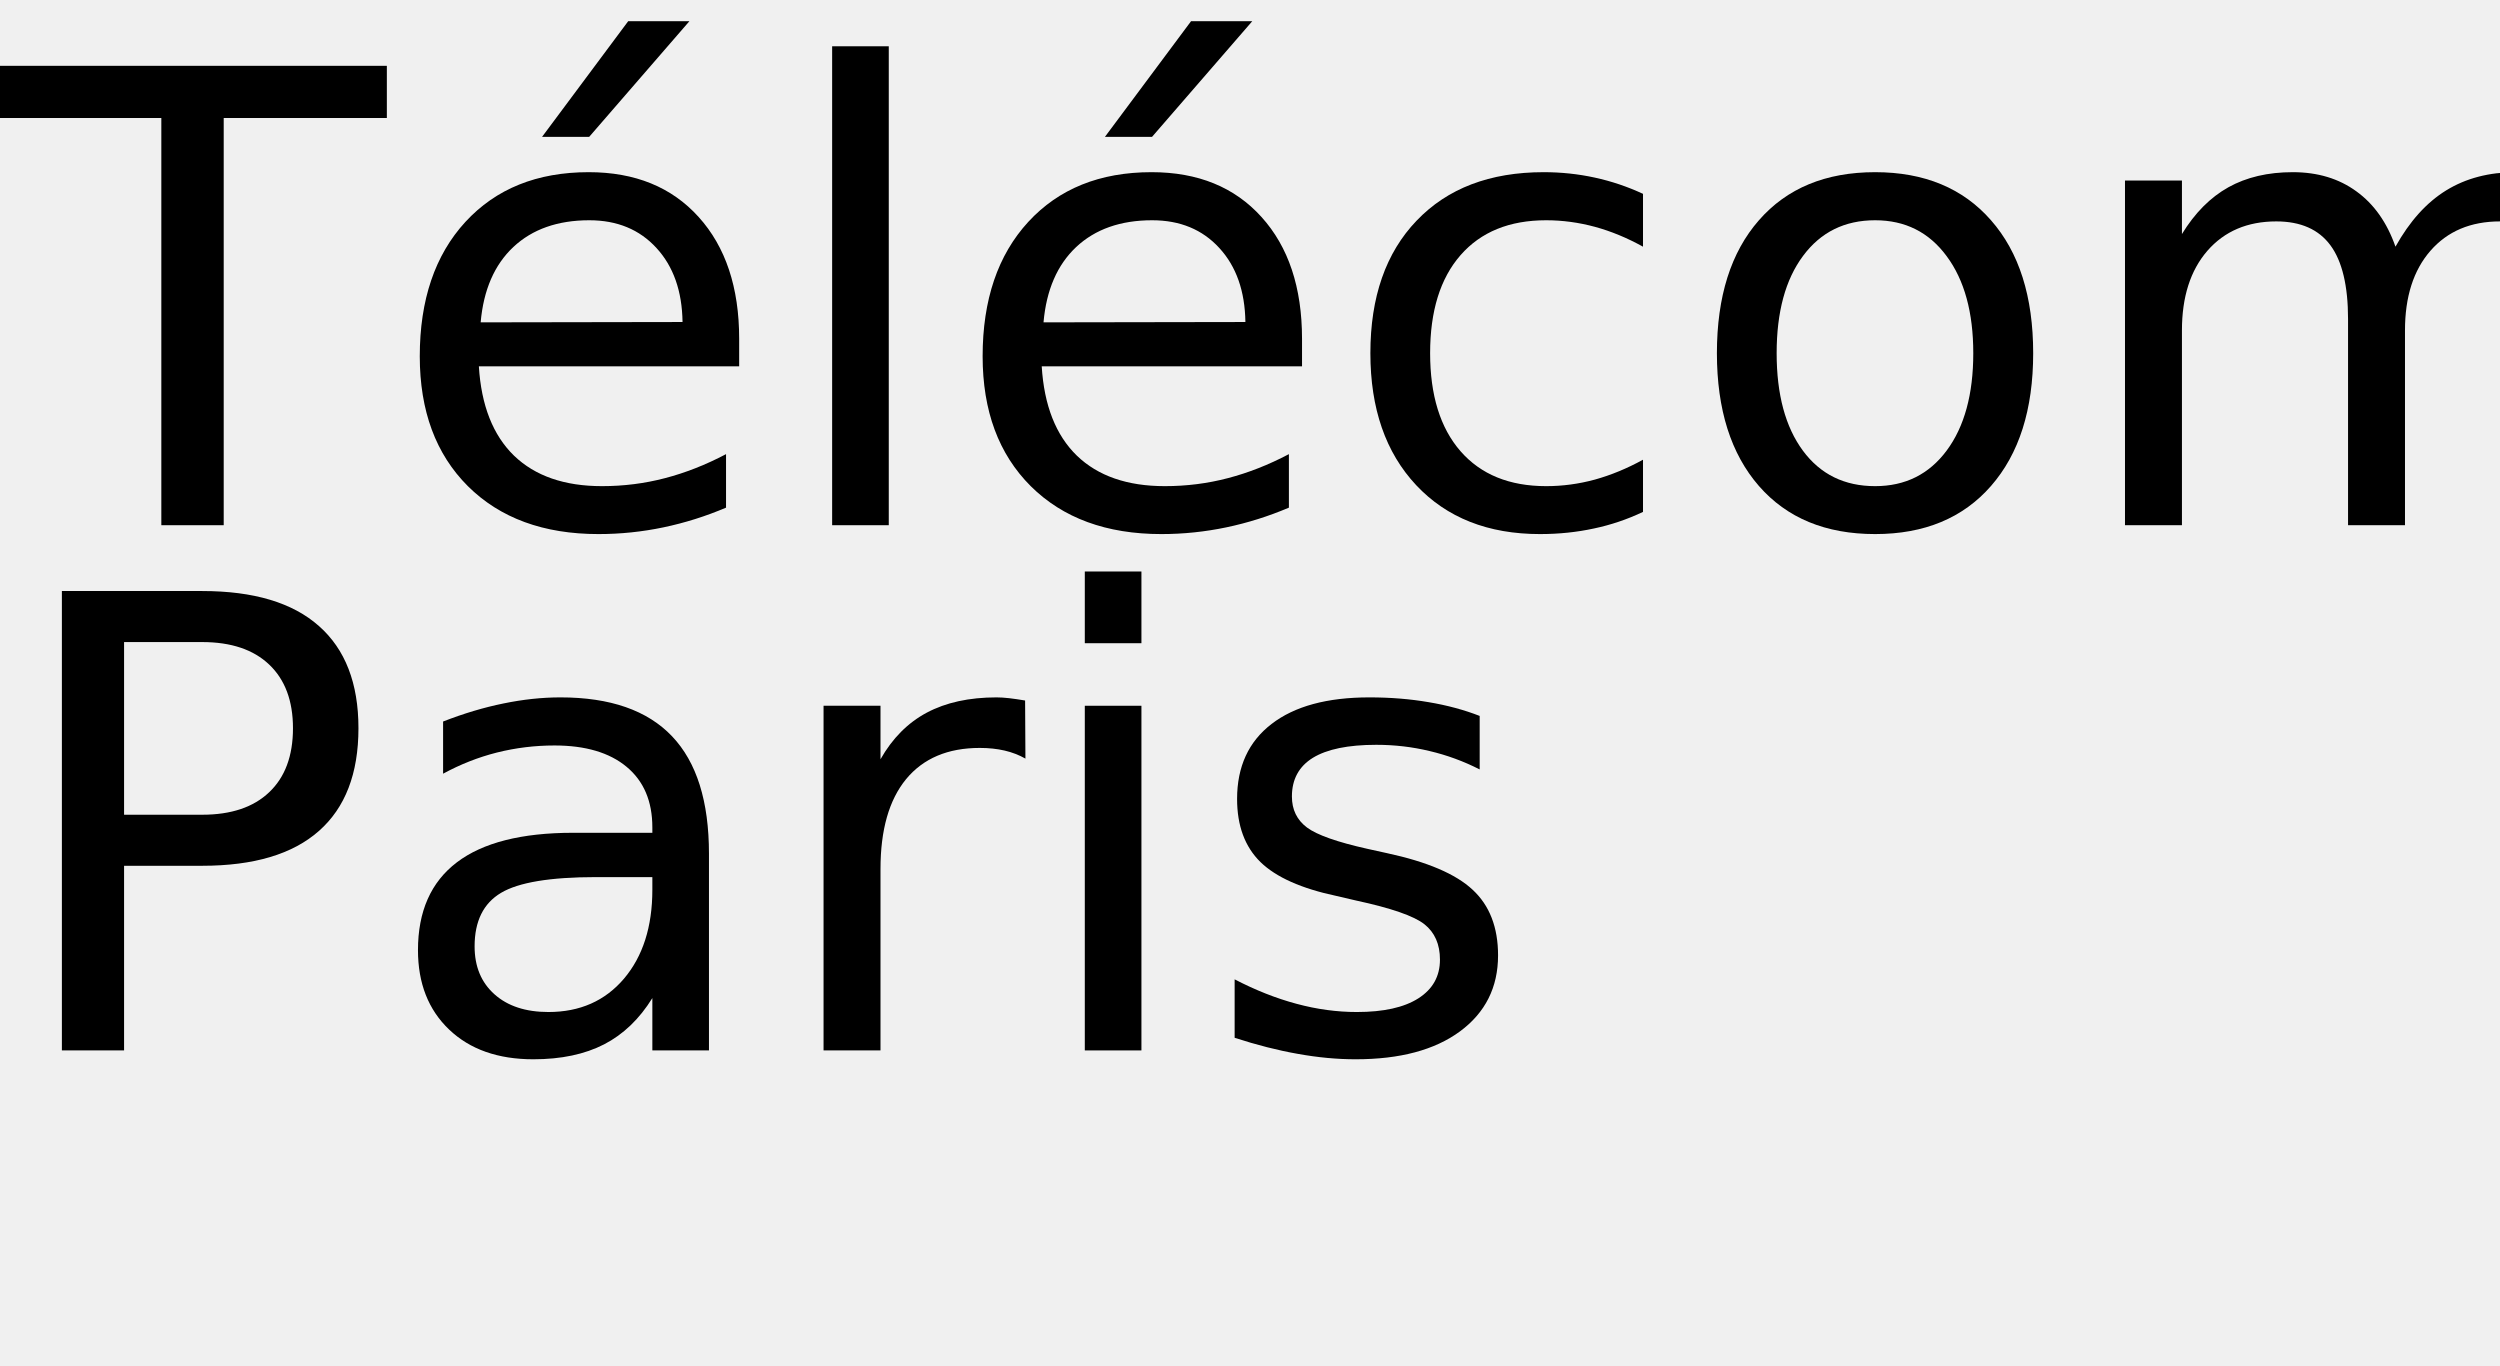
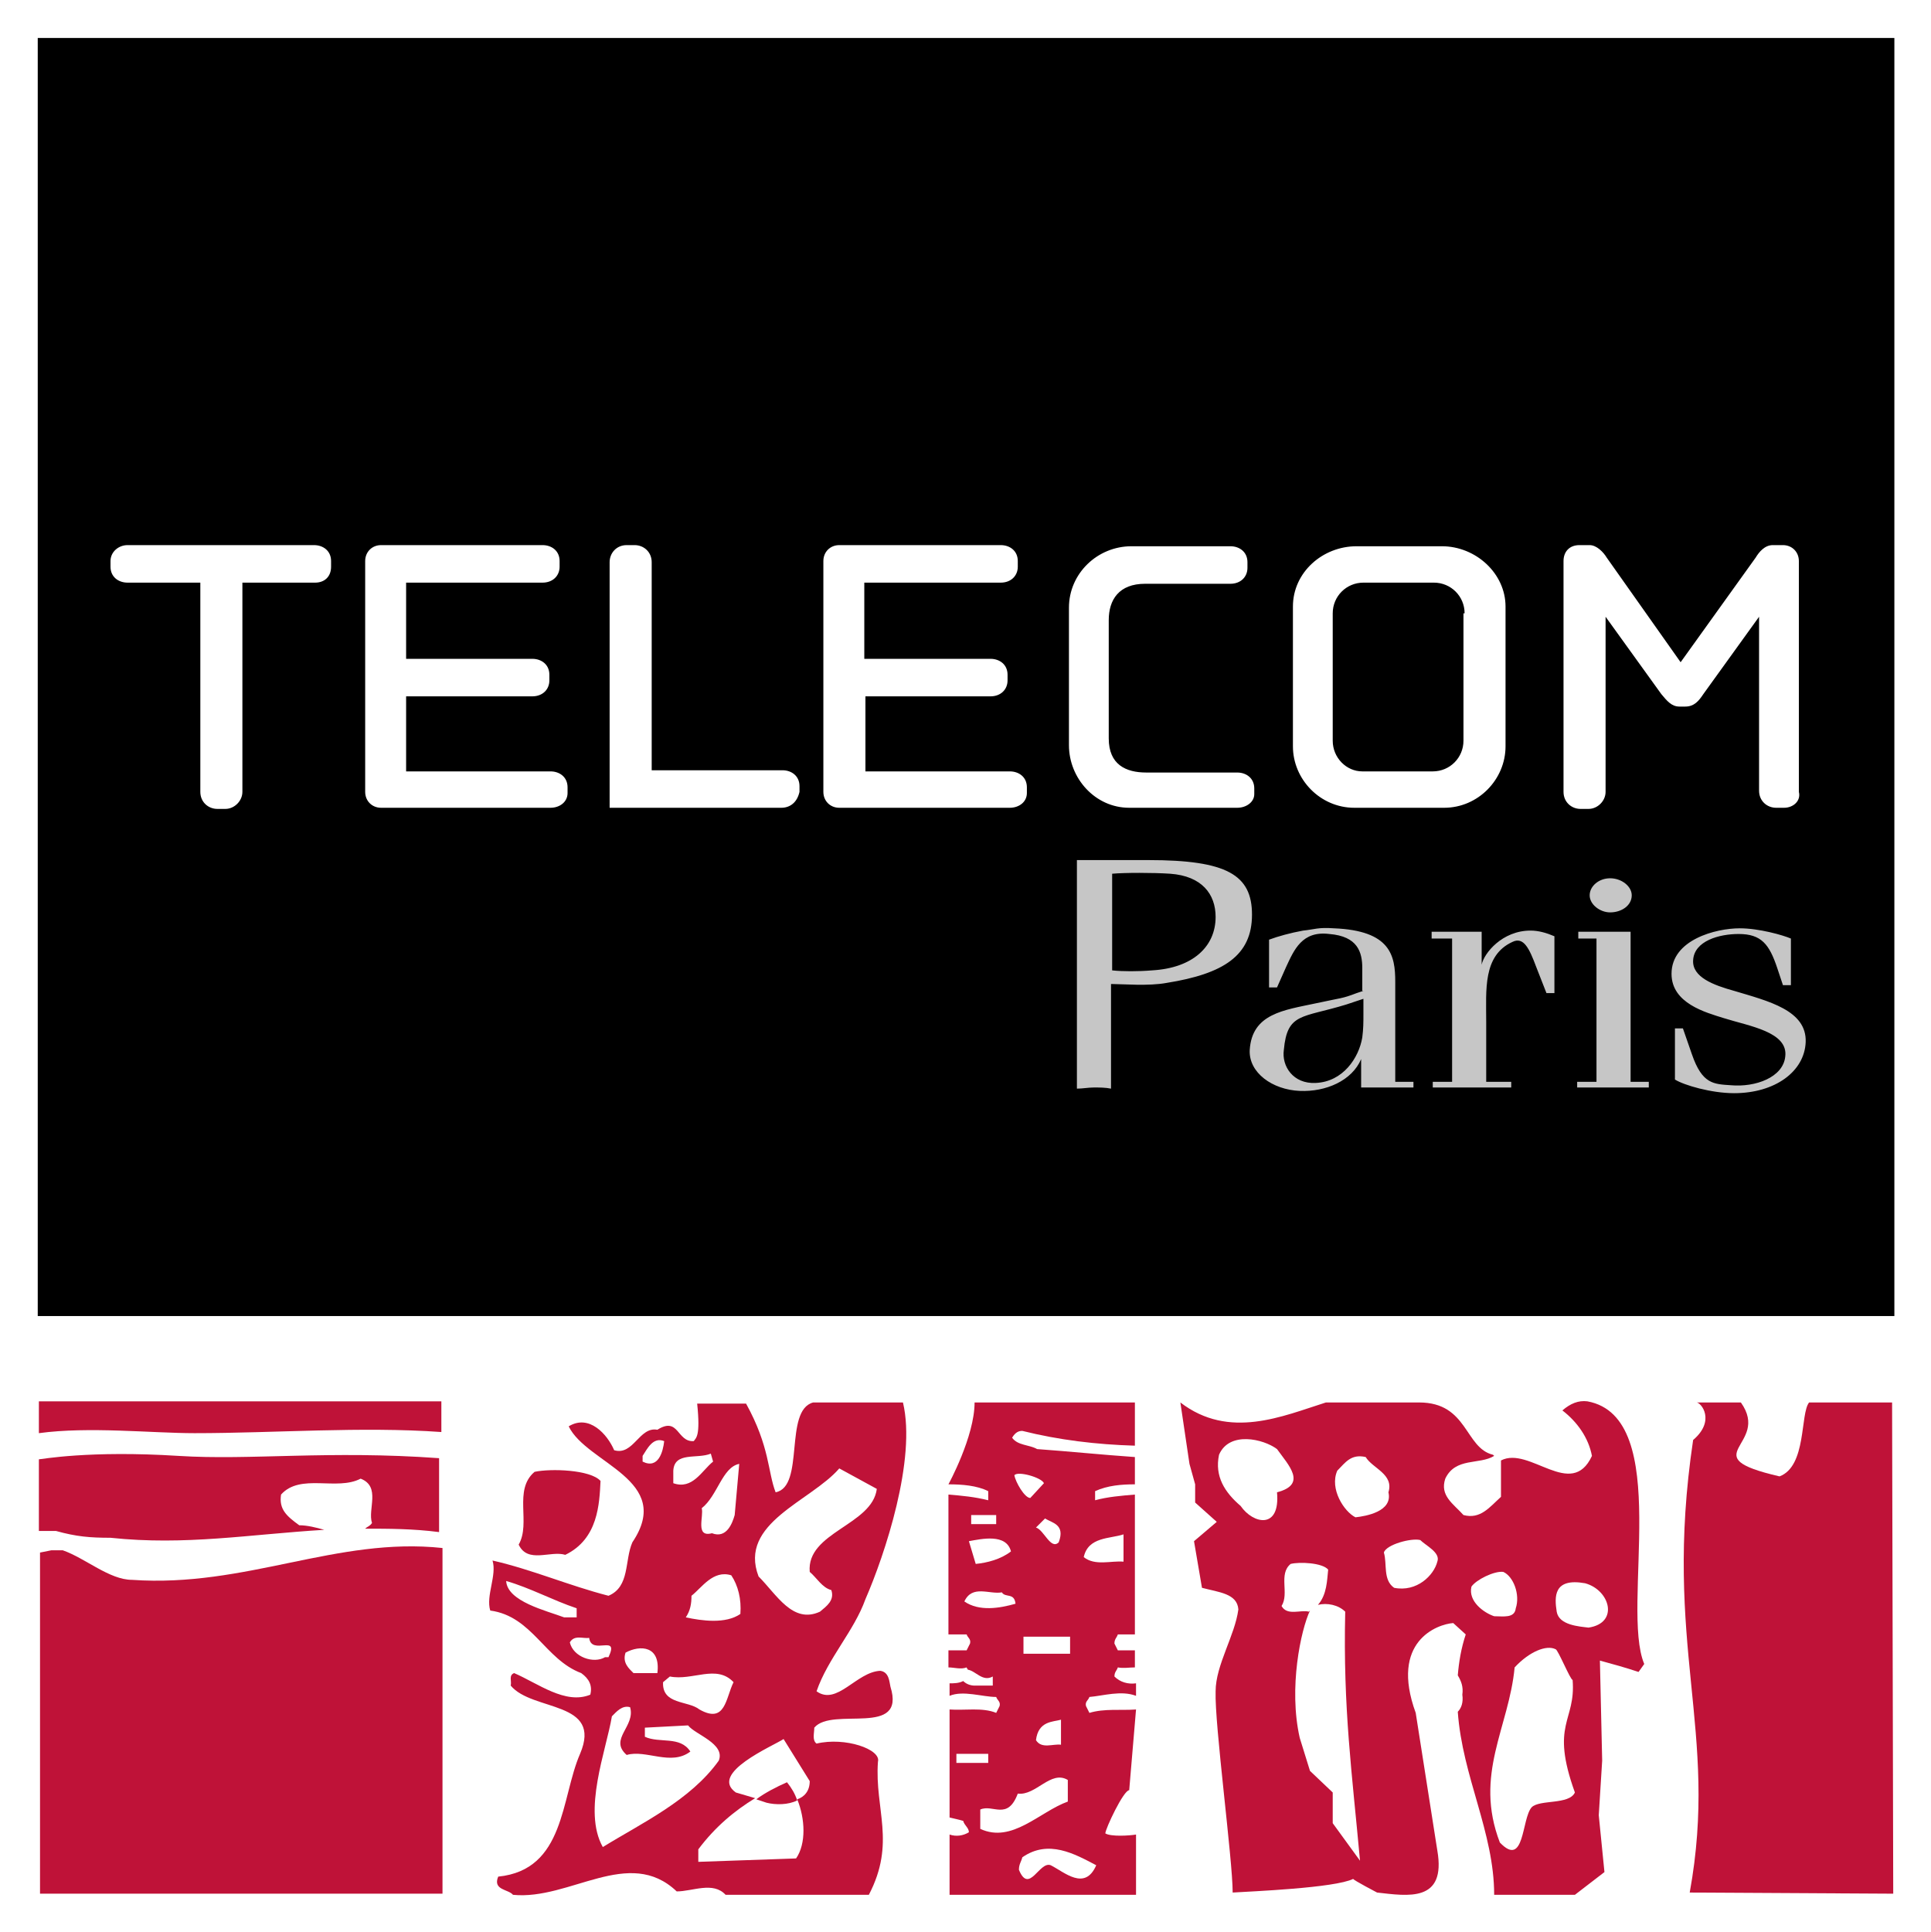
- <svg xmlns="http://www.w3.org/2000/svg" xmlns:xlink="http://www.w3.org/1999/xlink" width="238" height="130" viewBox="0 0 238 130">
-   <defs>
-     <g>
-       <g id="glyph-0-0">
-         <path d="M -0.172 -43.734 L 36.828 -43.734 L 36.828 -38.766 L 21.297 -38.766 L 21.297 0 L 15.359 0 L 15.359 -38.766 L -0.172 -38.766 Z M -0.172 -43.734 " />
-       </g>
-       <g id="glyph-0-1">
-         <path d="M 33.719 -17.75 L 33.719 -15.125 L 8.938 -15.125 C 9.164 -11.406 10.281 -8.57 12.281 -6.625 C 14.289 -4.688 17.082 -3.719 20.656 -3.719 C 22.727 -3.719 24.734 -3.973 26.672 -4.484 C 28.617 -4.992 30.551 -5.754 32.469 -6.766 L 32.469 -1.672 C 30.531 -0.848 28.547 -0.223 26.516 0.203 C 24.484 0.629 22.422 0.844 20.328 0.844 C 15.098 0.844 10.953 -0.676 7.891 -3.719 C 4.836 -6.77 3.312 -10.891 3.312 -16.078 C 3.312 -21.453 4.758 -25.719 7.656 -28.875 C 10.562 -32.031 14.473 -33.609 19.391 -33.609 C 23.805 -33.609 27.297 -32.188 29.859 -29.344 C 32.43 -26.5 33.719 -22.633 33.719 -17.75 Z M 28.328 -19.344 C 28.285 -22.289 27.457 -24.641 25.844 -26.391 C 24.238 -28.148 22.109 -29.031 19.453 -29.031 C 16.441 -29.031 14.031 -28.18 12.219 -26.484 C 10.414 -24.785 9.379 -22.395 9.109 -19.312 Z M 23.156 -47.984 L 28.984 -47.984 L 19.438 -36.969 L 14.953 -36.969 Z M 23.156 -47.984 " />
-       </g>
-       <g id="glyph-0-2">
-         <path d="M 5.656 -45.594 L 11.047 -45.594 L 11.047 0 L 5.656 0 Z M 5.656 -45.594 " />
-       </g>
-       <g id="glyph-0-3">
-         <path d="M 29.266 -31.547 L 29.266 -26.516 C 27.742 -27.359 26.219 -27.988 24.688 -28.406 C 23.156 -28.82 21.609 -29.031 20.047 -29.031 C 16.547 -29.031 13.828 -27.922 11.891 -25.703 C 9.961 -23.492 9 -20.383 9 -16.375 C 9 -12.375 9.961 -9.266 11.891 -7.047 C 13.828 -4.828 16.547 -3.719 20.047 -3.719 C 21.609 -3.719 23.156 -3.926 24.688 -4.344 C 26.219 -4.77 27.742 -5.398 29.266 -6.234 L 29.266 -1.266 C 27.766 -0.555 26.207 -0.027 24.594 0.312 C 22.977 0.664 21.266 0.844 19.453 0.844 C 14.516 0.844 10.586 -0.707 7.672 -3.812 C 4.766 -6.914 3.312 -11.102 3.312 -16.375 C 3.312 -21.727 4.781 -25.938 7.719 -29 C 10.656 -32.07 14.688 -33.609 19.812 -33.609 C 21.469 -33.609 23.086 -33.438 24.672 -33.094 C 26.254 -32.75 27.785 -32.234 29.266 -31.547 Z M 29.266 -31.547 " />
-       </g>
-       <g id="glyph-0-4">
-         <path d="M 18.375 -29.031 C 15.477 -29.031 13.191 -27.898 11.516 -25.641 C 9.836 -23.391 9 -20.301 9 -16.375 C 9 -12.445 9.832 -9.352 11.5 -7.094 C 13.164 -4.844 15.457 -3.719 18.375 -3.719 C 21.238 -3.719 23.508 -4.848 25.188 -7.109 C 26.875 -9.379 27.719 -12.469 27.719 -16.375 C 27.719 -20.258 26.875 -23.336 25.188 -25.609 C 23.508 -27.891 21.238 -29.031 18.375 -29.031 Z M 18.375 -33.609 C 23.062 -33.609 26.738 -32.082 29.406 -29.031 C 32.082 -25.988 33.422 -21.77 33.422 -16.375 C 33.422 -11.008 32.082 -6.797 29.406 -3.734 C 26.738 -0.68 23.062 0.844 18.375 0.844 C 13.664 0.844 9.977 -0.68 7.312 -3.734 C 4.645 -6.797 3.312 -11.008 3.312 -16.375 C 3.312 -21.77 4.645 -25.988 7.312 -29.031 C 9.977 -32.082 13.664 -33.609 18.375 -33.609 Z M 18.375 -33.609 " />
-       </g>
-       <g id="glyph-0-5">
-         <path d="M 31.203 -26.516 C 32.547 -28.93 34.156 -30.719 36.031 -31.875 C 37.906 -33.031 40.113 -33.609 42.656 -33.609 C 46.07 -33.609 48.707 -32.41 50.562 -30.016 C 52.414 -27.617 53.344 -24.219 53.344 -19.812 L 53.344 0 L 47.938 0 L 47.938 -19.625 C 47.938 -22.77 47.379 -25.102 46.266 -26.625 C 45.148 -28.156 43.445 -28.922 41.156 -28.922 C 38.363 -28.922 36.156 -27.988 34.531 -26.125 C 32.914 -24.27 32.109 -21.742 32.109 -18.547 L 32.109 0 L 26.688 0 L 26.688 -19.625 C 26.688 -22.789 26.129 -25.129 25.016 -26.641 C 23.898 -28.16 22.18 -28.922 19.859 -28.922 C 17.109 -28.922 14.922 -27.988 13.297 -26.125 C 11.68 -24.258 10.875 -21.734 10.875 -18.547 L 10.875 0 L 5.453 0 L 5.453 -32.812 L 10.875 -32.812 L 10.875 -27.719 C 12.102 -29.727 13.578 -31.211 15.297 -32.172 C 17.016 -33.129 19.055 -33.609 21.422 -33.609 C 23.797 -33.609 25.816 -33 27.484 -31.781 C 29.16 -30.57 30.398 -28.816 31.203 -26.516 Z M 31.203 -26.516 " />
-       </g>
-       <g id="glyph-0-6">
-         <path d="M 11.812 -38.875 L 11.812 -22.438 L 19.25 -22.438 C 22 -22.438 24.125 -23.148 25.625 -24.578 C 27.133 -26.004 27.891 -28.035 27.891 -30.672 C 27.891 -33.285 27.133 -35.305 25.625 -36.734 C 24.125 -38.16 22 -38.875 19.25 -38.875 Z M 5.891 -43.734 L 19.25 -43.734 C 24.156 -43.734 27.859 -42.625 30.359 -40.406 C 32.867 -38.195 34.125 -34.953 34.125 -30.672 C 34.125 -26.359 32.867 -23.098 30.359 -20.891 C 27.859 -18.68 24.156 -17.578 19.25 -17.578 L 11.812 -17.578 L 11.812 0 L 5.891 0 Z M 5.891 -43.734 " />
-       </g>
-       <g id="glyph-0-7">
-         <path d="M 20.562 -16.5 C 16.207 -16.5 13.191 -16 11.516 -15 C 9.836 -14 9 -12.301 9 -9.906 C 9 -7.988 9.629 -6.469 10.891 -5.344 C 12.148 -4.219 13.863 -3.656 16.031 -3.656 C 19.02 -3.656 21.414 -4.711 23.219 -6.828 C 25.02 -8.953 25.922 -11.773 25.922 -15.297 L 25.922 -16.5 Z M 31.312 -18.719 L 31.312 0 L 25.922 0 L 25.922 -4.984 C 24.691 -2.992 23.16 -1.523 21.328 -0.578 C 19.492 0.367 17.25 0.844 14.594 0.844 C 11.227 0.844 8.555 -0.098 6.578 -1.984 C 4.598 -3.867 3.609 -6.391 3.609 -9.547 C 3.609 -13.242 4.844 -16.031 7.312 -17.906 C 9.781 -19.781 13.469 -20.719 18.375 -20.719 L 25.922 -20.719 L 25.922 -21.234 C 25.922 -23.723 25.102 -25.645 23.469 -27 C 21.844 -28.352 19.555 -29.031 16.609 -29.031 C 14.734 -29.031 12.906 -28.805 11.125 -28.359 C 9.352 -27.91 7.645 -27.238 6 -26.344 L 6 -31.312 C 7.977 -32.082 9.895 -32.656 11.75 -33.031 C 13.602 -33.414 15.41 -33.609 17.172 -33.609 C 21.91 -33.609 25.453 -32.375 27.797 -29.906 C 30.141 -27.445 31.312 -23.719 31.312 -18.719 Z M 31.312 -18.719 " />
-       </g>
-       <g id="glyph-0-8">
-         <path d="M 24.672 -27.781 C 24.066 -28.125 23.406 -28.379 22.688 -28.547 C 21.977 -28.711 21.191 -28.797 20.328 -28.797 C 17.285 -28.797 14.945 -27.805 13.312 -25.828 C 11.688 -23.848 10.875 -21 10.875 -17.281 L 10.875 0 L 5.453 0 L 5.453 -32.812 L 10.875 -32.812 L 10.875 -27.719 C 12 -29.707 13.469 -31.188 15.281 -32.156 C 17.102 -33.125 19.316 -33.609 21.922 -33.609 C 22.285 -33.609 22.691 -33.582 23.141 -33.531 C 23.586 -33.477 24.086 -33.406 24.641 -33.312 Z M 24.672 -27.781 " />
-       </g>
-       <g id="glyph-0-9">
-         <path d="M 5.656 -32.812 L 11.047 -32.812 L 11.047 0 L 5.656 0 Z M 5.656 -45.594 L 11.047 -45.594 L 11.047 -38.766 L 5.656 -38.766 Z M 5.656 -45.594 " />
-       </g>
-       <g id="glyph-0-10">
-         <path d="M 26.578 -31.844 L 26.578 -26.75 C 25.047 -27.531 23.457 -28.113 21.812 -28.5 C 20.176 -28.895 18.484 -29.094 16.734 -29.094 C 14.055 -29.094 12.047 -28.68 10.703 -27.859 C 9.367 -27.035 8.703 -25.805 8.703 -24.172 C 8.703 -22.922 9.18 -21.938 10.141 -21.219 C 11.098 -20.508 13.02 -19.832 15.906 -19.188 L 17.75 -18.781 C 21.582 -17.957 24.301 -16.797 25.906 -15.297 C 27.52 -13.805 28.328 -11.723 28.328 -9.047 C 28.328 -6.004 27.117 -3.594 24.703 -1.812 C 22.297 -0.039 18.984 0.844 14.766 0.844 C 13.004 0.844 11.172 0.672 9.266 0.328 C 7.367 -0.004 5.363 -0.516 3.25 -1.203 L 3.25 -6.766 C 5.238 -5.734 7.203 -4.957 9.141 -4.438 C 11.078 -3.914 12.992 -3.656 14.891 -3.656 C 17.422 -3.656 19.367 -4.086 20.734 -4.953 C 22.109 -5.828 22.797 -7.055 22.797 -8.641 C 22.797 -10.109 22.301 -11.234 21.312 -12.016 C 20.32 -12.797 18.16 -13.547 14.828 -14.266 L 12.953 -14.703 C 9.609 -15.41 7.191 -16.488 5.703 -17.938 C 4.223 -19.395 3.484 -21.395 3.484 -23.938 C 3.484 -27.02 4.578 -29.398 6.766 -31.078 C 8.953 -32.766 12.055 -33.609 16.078 -33.609 C 18.078 -33.609 19.953 -33.457 21.703 -33.156 C 23.461 -32.863 25.086 -32.426 26.578 -31.844 Z M 26.578 -31.844 " />
-       </g>
-     </g>
-   </defs>
-   <g fill="rgb(0%, 0%, 0%)" fill-opacity="1">
-     <use xlink:href="#glyph-0-0" x="0" y="50" />
-     <use xlink:href="#glyph-0-1" x="36.65" y="50" />
-     <use xlink:href="#glyph-0-2" x="73.564" y="50" />
-     <use xlink:href="#glyph-0-1" x="90.234" y="50" />
-     <use xlink:href="#glyph-0-3" x="127.148" y="50" />
-     <use xlink:href="#glyph-0-4" x="160.137" y="50" />
-     <use xlink:href="#glyph-0-5" x="196.846" y="50" />
-   </g>
-   <g fill="rgb(0%, 0%, 0%)" fill-opacity="1">
-     <use xlink:href="#glyph-0-6" x="0" y="100" />
-     <use xlink:href="#glyph-0-7" x="36.182" y="100" />
-     <use xlink:href="#glyph-0-8" x="72.949" y="100" />
-     <use xlink:href="#glyph-0-9" x="97.617" y="100" />
-     <use xlink:href="#glyph-0-10" x="114.287" y="100" />
+ <svg xmlns="http://www.w3.org/2000/svg" role="img" viewBox="2.48 2.36 169.78 169.91">
+   <style>svg {enable-background:new 0 0 174.8 175.5}</style>
+   <style>.st0h{fill:#fff}.st1h{fill:#bf1238}</style>
+   <path d="M0 .1h174.7v175.5H0z" class="st0h" />
+   <path d="M5.8 5.7h163.3v112.4H5.8z" />
+   <path d="M169 168.9l-.1-43.2h-7.3c-.8 1-.2 5.6-2.6 6.5-7.8-1.8-.7-2.7-3.4-6.5h-3.9c.4 0 1.7 1.6-.3 3.3-2.7 18.1 2.3 25.5-.3 39.8l17.9.1z" class="st1h" />
+   <path d="M52.2 139.1c2.9-1.4 3-4.5 3.1-6.5-.9-1-4.4-1.1-5.8-.8-1.9 1.6-.3 4.5-1.4 6.4.8 1.7 2.8.5 4.1.9zM69 160.6l.9.3c.8.2 1.9.2 2.7-.2-.2-.6-.5-1.1-.9-1.6-.9.4-1.9.9-2.7 1.5z" class="st1h" />
+   <path d="M79.9 149.3c-2.1.1-3.8 3.1-5.6 1.8 1-2.9 3.3-5.3 4.3-8.1 1.7-3.9 4.5-12.3 3.3-17.3H74c-2.6.7-.7 7.4-3.3 7.9-.7-1.8-.5-4-2.6-7.8h-4.3c.3 2.9-.1 3-.3 3.3-1.5.1-1.3-2.2-3.2-1-1.6-.3-2.1 2.3-3.8 1.8-.6-1.4-2.2-3.2-4-2.1 1.6 3.3 9.3 4.7 5.6 10.2-.7 1.6-.2 3.9-2.1 4.7-3.5-.9-6.7-2.3-10.2-3.1.4 1.3-.6 3.1-.2 4.4 3.7.5 4.8 4.3 8 5.5.7.5 1 1.1.8 1.9-2.2.9-4.6-1-6.7-1.9-.5.2-.2.7-.3 1.1 1.9 2.3 8.1 1.3 6.1 6-1.7 3.9-1.3 10.2-7.2 10.8-.5 1.2.9 1.1 1.3 1.6 5 .5 10.2-4.3 14.4-.3 1.4 0 3.2-.9 4.3.3h12.6c2.4-4.6.5-7.5.8-11.7.3-1.1-2.9-2.2-5.4-1.6-.4-.3-.2-.9-.2-1.4 1.6-1.9 8.1.9 6.7-3.6-.1-.4-.1-1.3-.9-1.4zm-26.7-4.7h-1.1c-1.6-.6-5-1.4-5.1-3.2 2.1.6 4.1 1.7 6.2 2.4v.8zm14.3-13.5l-.4 4.5c-.2.7-.7 2.1-2 1.6-1.5.4-.7-1.5-.9-2.2 1.4-1.1 1.8-3.6 3.3-3.9zm.1 13.2c-1.3.9-3.4.6-4.8.3.4-.6.5-1.2.5-1.9.9-.7 1.9-2.3 3.5-1.8.6.9.9 2.1.8 3.4zm-5.9-12.6c.1-1.7 2.1-1 3.3-1.5l.2.7c-1 .8-1.8 2.5-3.5 1.9v-1.1zm-.3 18.1c2 .4 4.1-1.1 5.6.5-.7 1.4-.7 3.7-3 2.4-1-.8-3.3-.4-3.2-2.4l.6-.5zM59 130.4c.4-.6.9-1.7 1.9-1.3-.1.9-.5 2.5-1.9 1.8v-.5zm-1.5 17.3c1.3-.7 3.1-.6 2.8 1.8h-2.1c-.4-.4-1-.9-.7-1.8zm-4.9-.9c.4-.7 1.2-.3 1.7-.4.2 1.6 2.7-.4 1.7 1.7h-.3c-1 .6-2.8 0-3.1-1.3zm2.9 18c-1.8-3.2.3-8.5.8-11.5.4-.4.9-1 1.6-.8.5 1.7-1.9 2.8-.3 4.2 1.7-.5 3.9 1 5.6-.3-.9-1.4-2.7-.7-4-1.3v-.8l3.8-.2c.6.8 3.3 1.6 2.7 3.1-2.5 3.5-6.8 5.5-10.2 7.6zm17.1-4.2c.7 1.7.8 3.9-.1 5.2l-8.6.3V165c1.5-2 3.2-3.4 5-4.5l-1.7-.5c-2.4-1.7 3.3-4.1 4.2-4.7l2.3 3.7c0 .9-.5 1.4-1.1 1.6zM69.2 141c-1.8-4.7 4.6-6.6 7.1-9.5l3.3 1.8c-.4 3.2-6.2 3.8-5.9 7.3.6.5 1.1 1.4 1.9 1.6.3.9-.4 1.4-1 1.9-2.4 1.1-3.8-1.5-5.4-3.1z" class="st1h" />
+   <path d="M18.2 130.4c-7.9-.5-12.1.3-12.3.3v6.3h1.5c1.8.5 3 .6 4.8.6 6.6.7 12.2-.3 18.8-.7-.7-.2-1.5-.4-2.2-.4-1.1-.8-1.8-1.4-1.6-2.7 1.7-1.9 4.9-.3 7-1.4 1.8.7.6 2.7 1 3.9-.2.3-.4.3-.6.5 2 0 4.2 0 6.5.3v-6.5c-9.7-.7-16.6.2-22.9-.2zm74.2-2.2c3.2.8 6.5 1.2 9.9 1.3v-3.8H88.2c0 3-2.3 7.2-2.3 7.2 1.2 0 2.5.1 3.5.6v.8c-1.2-.3-2.3-.4-3.5-.5v12.3h1.6c.1.3.4.4.3.8l-.3.6h-1.6v1.5c.5 0 1.1.2 1.6 0 0 .1.1.1.1.2.7.1 1.3 1.1 2.2.6v.8h-1.6c-.3 0-.7-.1-1-.4-.4.2-.8.2-1.2.2v1.1c1.2-.5 2.9.1 4.1.1.1.3.4.4.3.8l-.3.6c-1.2-.5-2.8-.2-4.1-.3v9.5c.4.1.9.2 1.2.3.1.4.5.6.5 1-.5.3-1.1.4-1.7.2v5.3h16.4v-5.3c-.6.1-2.2.2-2.7-.1 0-.4 1.6-3.8 2.1-3.8l.6-7.1c-1.3.1-2.8-.1-4.1.3l-.3-.6c-.1-.4.2-.5.3-.8 1.2-.1 2.8-.6 4.1-.1v-1.1c-.7.1-1.4-.1-1.9-.6 0-.4.2-.5.3-.8.5.1 1 0 1.5 0v-1.5h-1.5l-.3-.6c0-.4.2-.5.3-.8h1.5v-12.3c-1.2.1-2.4.2-3.5.5v-.8c1.1-.5 2.3-.6 3.5-.6v-2.4c-2.9-.2-5.8-.5-8.6-.7-.7-.4-1.7-.3-2.2-1 .3-.5.6-.6.9-.6zm8.9 9.1v2.4c-1.1-.1-2.5.4-3.5-.4.4-1.8 2.3-1.6 3.5-2zm-13.4-1.7h2.2v.8h-2.2v-.8zm3.5 3.2c-.9.7-2.1 1-3.1 1.1l-.6-2c1.1-.2 3.3-.7 3.7.9zm-4.8 18.6v-.8h2.8v.8h-2.8zm12.3 9c-1 2.3-2.8.6-4 0-1-.4-1.9 2.6-2.8.4 0-.5.2-.7.3-1.1 2.3-1.6 4.6-.3 6.5.7zm-2.3-18.6h-4.1v-1.5h4.1v1.5zm-.8 5.8v2.2c-.7-.1-1.7.4-2.2-.4.2-1.7 1.5-1.6 2.2-1.8zm-1.4-17.7c.6.4 1.8.5 1.2 2.1-.7.7-1.3-1.1-2-1.3l.8-.8zm-.1-3.1l-1.2 1.3c-.5 0-1.3-1.4-1.4-2 .3-.4 2.4.2 2.6.7zm2.1 26.1v1.9c-2.5.9-4.9 3.7-7.7 2.4v-1.7c1.1-.5 2.4 1 3.3-1.4 1.6.2 2.9-2.1 4.4-1.2zm-4.6-15.5c-1.4.4-3.2.7-4.5-.2.7-1.5 2.2-.6 3.3-.8.3.5 1.1 0 1.2 1z" class="st1h" />
+   <path d="M19.6 128.4c7 0 14.7-.6 21.7-.1v-2.7H5.9v2.8c4.4-.6 9.9 0 13.7 0zm-5.5 12.9c-2 0-4.1-1.9-6.1-2.6H7l-1 .2v30h35.4v-30.4c-9.3-1-17.3 3.5-27.3 2.8z" class="st1h" />
+   <path d="M147.1 148.7c-2.1-5 2.6-21.7-5-23.1-.8-.1-1.5.2-2.2.8 1.3 1 2.3 2.4 2.6 4-1.8 3.9-5.5-.9-8 .4v3.2c-1 .9-1.8 2-3.3 1.6-.9-1-2.1-1.7-1.6-3.2.9-1.9 3-1.2 4.3-2l-.1-.1c-2.5-.6-2.2-4.6-6.5-4.6h-8.2c-3.8 1.2-8.5 3.3-12.8 0l.8 5.4.5 1.8v1.6l1.9 1.7-2 1.7.7 4.1c1.5.4 3.1.5 3.2 1.9-.3 2.3-2 4.9-2 7.2-.1 2.9 1.5 14.8 1.5 17.7 1.6-.1 9-.4 10.6-1.2 0 .1 2.1 1.2 2.1 1.2 2.7.3 6.1.9 5.3-3.7L127 153c-2.3-6.3 1.9-7.8 3.3-7.9l1.1 1c-.4 1.2-.6 2.4-.7 3.6.3.5.5 1 .4 1.7.1.7-.1 1.2-.4 1.5.4 5.7 3.2 10.6 3.2 16.1h7.1l2.6-2-.5-5 .3-4.8-.2-8.8c1.1.3 2.2.6 3.4 1l.5-.7zm-35.5-13.9c-1.4-1.2-2.3-2.6-1.9-4.5.9-2.1 3.9-1.4 5.1-.5 1 1.4 2.7 3.1 0 3.8.3 3.3-2.1 2.8-3.2 1.2zm8.1 27.9V160l-2-1.9-.9-2.9c-1-4.4.1-9.5.9-11.2l-.1.1c-.7-.2-1.9.4-2.4-.5.7-1.1-.3-2.8.8-3.7.8-.2 2.8-.1 3.3.5-.1.9-.1 2.2-.9 3.1.8-.2 1.8 0 2.4.6-.2 8.5.6 14.2 1.3 21.9l-2.4-3.3zm4.9-29.1c.4 1.7-2 2.1-2.9 2.2-1-.5-2.3-2.5-1.6-4.1.7-.7 1.2-1.5 2.5-1.2.6 1 2.5 1.5 2 3.1zm4.3 6.1c-.3 1.2-1.8 2.7-3.8 2.3-1-.7-.6-2.1-.9-3.1.2-.7 2.4-1.3 3.2-1.1.5.5 1.8 1.1 1.5 1.9zm3 2.2c.4-.6 2-1.4 2.8-1.3.9.4 1.5 2 1.1 3.2-.1.9-1.1.7-1.9.7-.9-.3-2.3-1.3-2-2.6zm5.3 19.4c-.9 1-.6 5.4-2.8 3.1-2.3-6 .8-10.1 1.3-15.4 1.3-1.4 2.8-2 3.6-1.6.2 0 1.3 2.7 1.5 2.7.3 3.7-2 3.8.2 9.9-.5 1.1-3.1.6-3.8 1.3zm5-15.8c-.8-.1-2.6-.2-2.8-1.4-.2-1.3-.3-3 2.5-2.5 2.2.6 3 3.5.3 3.9z" class="st1h" />
+   <g>
+     <path fill="#c6c6c6" d="M100.3 79.2c1.1-.1 3.6-.1 5.1 0 2.8.2 4 1.8 4 3.8 0 2.6-2 4.5-5.6 4.7-1.2.1-2.6.1-3.5 0v-8.5zm0 9.7c.9 0 3.2.2 4.8-.1 5-.8 7.5-2.4 7.5-6 0-3.5-2.2-4.8-9.1-4.8h-6.3v20.1c.5 0 1-.1 1.5-.1s1 0 1.5.1v-9.2zm22.1 2.6c0 .8 0 1.3-.1 2.1-.3 1.8-1.7 3.9-4.1 4-2 .1-3-1.5-2.8-2.9.3-3.3 1.6-2.8 5.5-4l1.5-.5v1.3zm0-2l-.6.2c-1.3.5-1.3.4-3.6.9-2.8.6-5.6.9-5.8 4.1-.1 2 2 3.5 4.4 3.6 2.3.1 4.6-.9 5.4-2.8V98h4.6v-.5h-1.6v-8.8c0-2.3-.4-4.5-5.4-4.7-1.4-.1-1.7.1-2.7.2-1.1.2-2.2.5-3 .8v4.2h.7l.8-1.8c.7-1.5 1.4-3.2 3.8-2.9 2.5.2 2.9 1.6 2.9 3v2zm13 8.5h-6.9v-.5h1.7V84.9h-1.8v-.6h4.4v2.9c.2-1 1.8-3 4.3-3 .7 0 1.4.2 2.1.5v5h-.7l-.9-2.3c-.6-1.6-1.1-2.7-2.1-2.2-2.6 1.2-2.3 4.2-2.3 7v5.3h2.2v.5zm5.8 0v-.5h1.7V84.9h-1.6v-.6h4.6v13.2h1.6v.5h-6.3zm4.8-16.9c0 .9-.9 1.5-1.9 1.5-.9 0-1.8-.7-1.8-1.5s.8-1.5 1.8-1.5 1.9.7 1.9 1.5zm12.8 6.4c-.7-2.1-1.4-3-3.4-3-1.7 0-3.9.6-4 2.3-.1 1.5 1.8 2.2 3.6 2.7 3 .9 6.4 1.7 6.3 4.5-.1 2.6-2.7 4.5-6.3 4.5-2 0-4.4-.7-5.2-1.2v-4.5h.7l.8 2.3c.9 2.6 1.9 2.6 3.4 2.7 2.2.2 4.6-.7 4.8-2.5.3-2.2-3.2-2.7-5.4-3.4-1.6-.5-4.6-1.3-4.6-3.9 0-3 3.9-4 6-4 1.7 0 3.8.6 4.5.9V89h-.7l-.5-1.5z" />
+     <path d="M30.2 53.6h-6.4V72c0 .8-.7 1.5-1.5 1.5h-.7c-.8 0-1.5-.6-1.5-1.5V53.6h-6.4c-.8 0-1.5-.5-1.5-1.4v-.5c0-.8.7-1.4 1.5-1.4h16.4c.8 0 1.5.5 1.5 1.4v.5c0 .9-.6 1.4-1.4 1.4zm20.7 19.8H36c-.8 0-1.4-.6-1.4-1.4V51.7c0-.8.6-1.4 1.4-1.4h14.2c.8 0 1.5.5 1.5 1.4v.5c0 .8-.6 1.4-1.5 1.4h-12v6.7h11.1c.8 0 1.5.5 1.5 1.4v.5c0 .8-.6 1.4-1.5 1.4H38.2v6.6h12.7c.8 0 1.5.5 1.5 1.4v.5c0 .8-.7 1.3-1.5 1.3zm20.3 0H56.1V51.8c0-.8.6-1.5 1.5-1.5h.7c.8 0 1.5.6 1.5 1.5v18.3h11.5c.8 0 1.5.5 1.5 1.4v.5c-.2.9-.8 1.4-1.6 1.4zm20.1 0h-15c-.8 0-1.4-.6-1.4-1.4V51.7c0-.8.6-1.4 1.4-1.4h14.2c.8 0 1.5.5 1.5 1.4v.5c0 .8-.6 1.4-1.5 1.4h-12v6.7h11.1c.8 0 1.5.5 1.5 1.4v.5c0 .8-.6 1.4-1.5 1.4h-11v6.6h12.7c.8 0 1.5.5 1.5 1.4v.5c0 .8-.7 1.3-1.5 1.3zm20 0h-9.5c-3 0-5.3-2.6-5.3-5.5V55.8c0-3 2.5-5.4 5.5-5.4h8.7c.8 0 1.5.5 1.5 1.4v.5c0 .8-.6 1.4-1.5 1.4h-7.5c-2.3 0-3.2 1.4-3.2 3.2v10.4c0 2.3 1.5 3 3.3 3h8c.8 0 1.5.5 1.5 1.4v.5c0 .7-.7 1.2-1.5 1.2zm18.2 0h-7.9c-3 0-5.4-2.5-5.4-5.4V55.7c0-3 2.6-5.3 5.6-5.3h7.5c3 0 5.6 2.4 5.6 5.3V68c0 2.9-2.4 5.4-5.4 5.4zm1.8-17.1c0-1.5-1.2-2.7-2.7-2.7h-6.2c-1.5 0-2.7 1.2-2.7 2.7v11.2c0 1.5 1.2 2.7 2.6 2.7h6.2c1.5 0 2.7-1.2 2.7-2.7V56.3zm28.1 17.1h-.7c-.8 0-1.5-.6-1.5-1.5V56.6l-4.9 6.8c-.4.6-.8 1.1-1.6 1.1h-.5c-.7 0-1.1-.5-1.6-1.1l-4.9-6.8V72c0 .8-.7 1.5-1.5 1.5h-.7c-.8 0-1.5-.6-1.5-1.5V51.7c0-.8.5-1.4 1.4-1.4h.9c.6 0 1.2.6 1.5 1.1l6.5 9.2 6.6-9.2c.3-.5.8-1.1 1.5-1.1h.9c.8 0 1.4.6 1.4 1.4V72c.2.8-.5 1.4-1.3 1.4z" class="st0h" />
  </g>
</svg>
